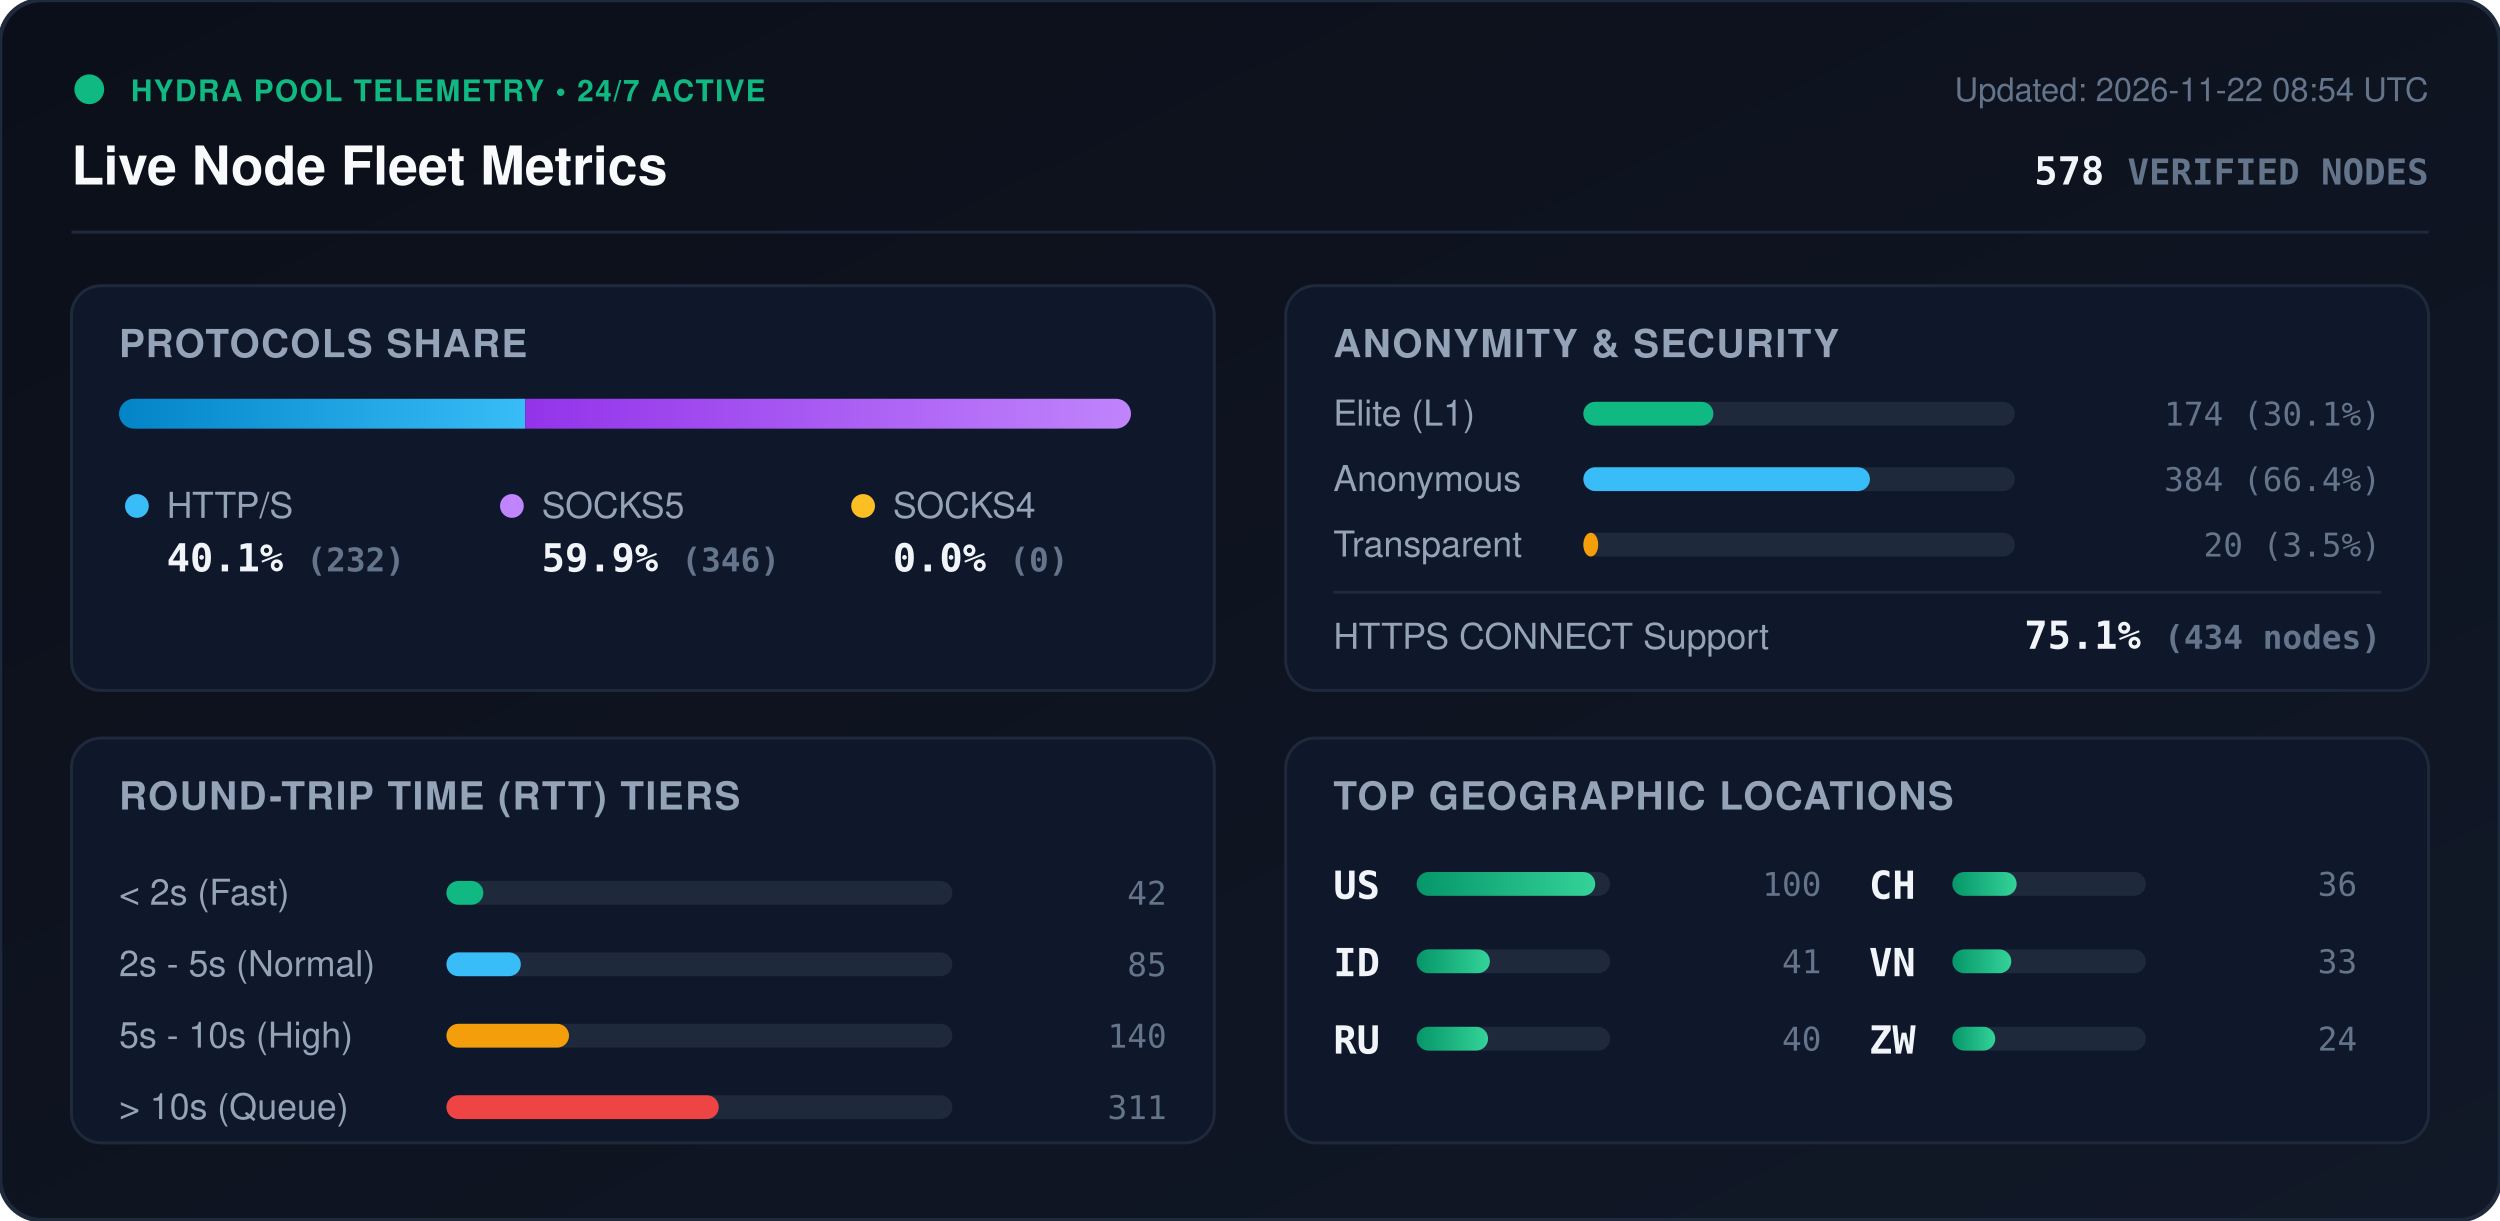
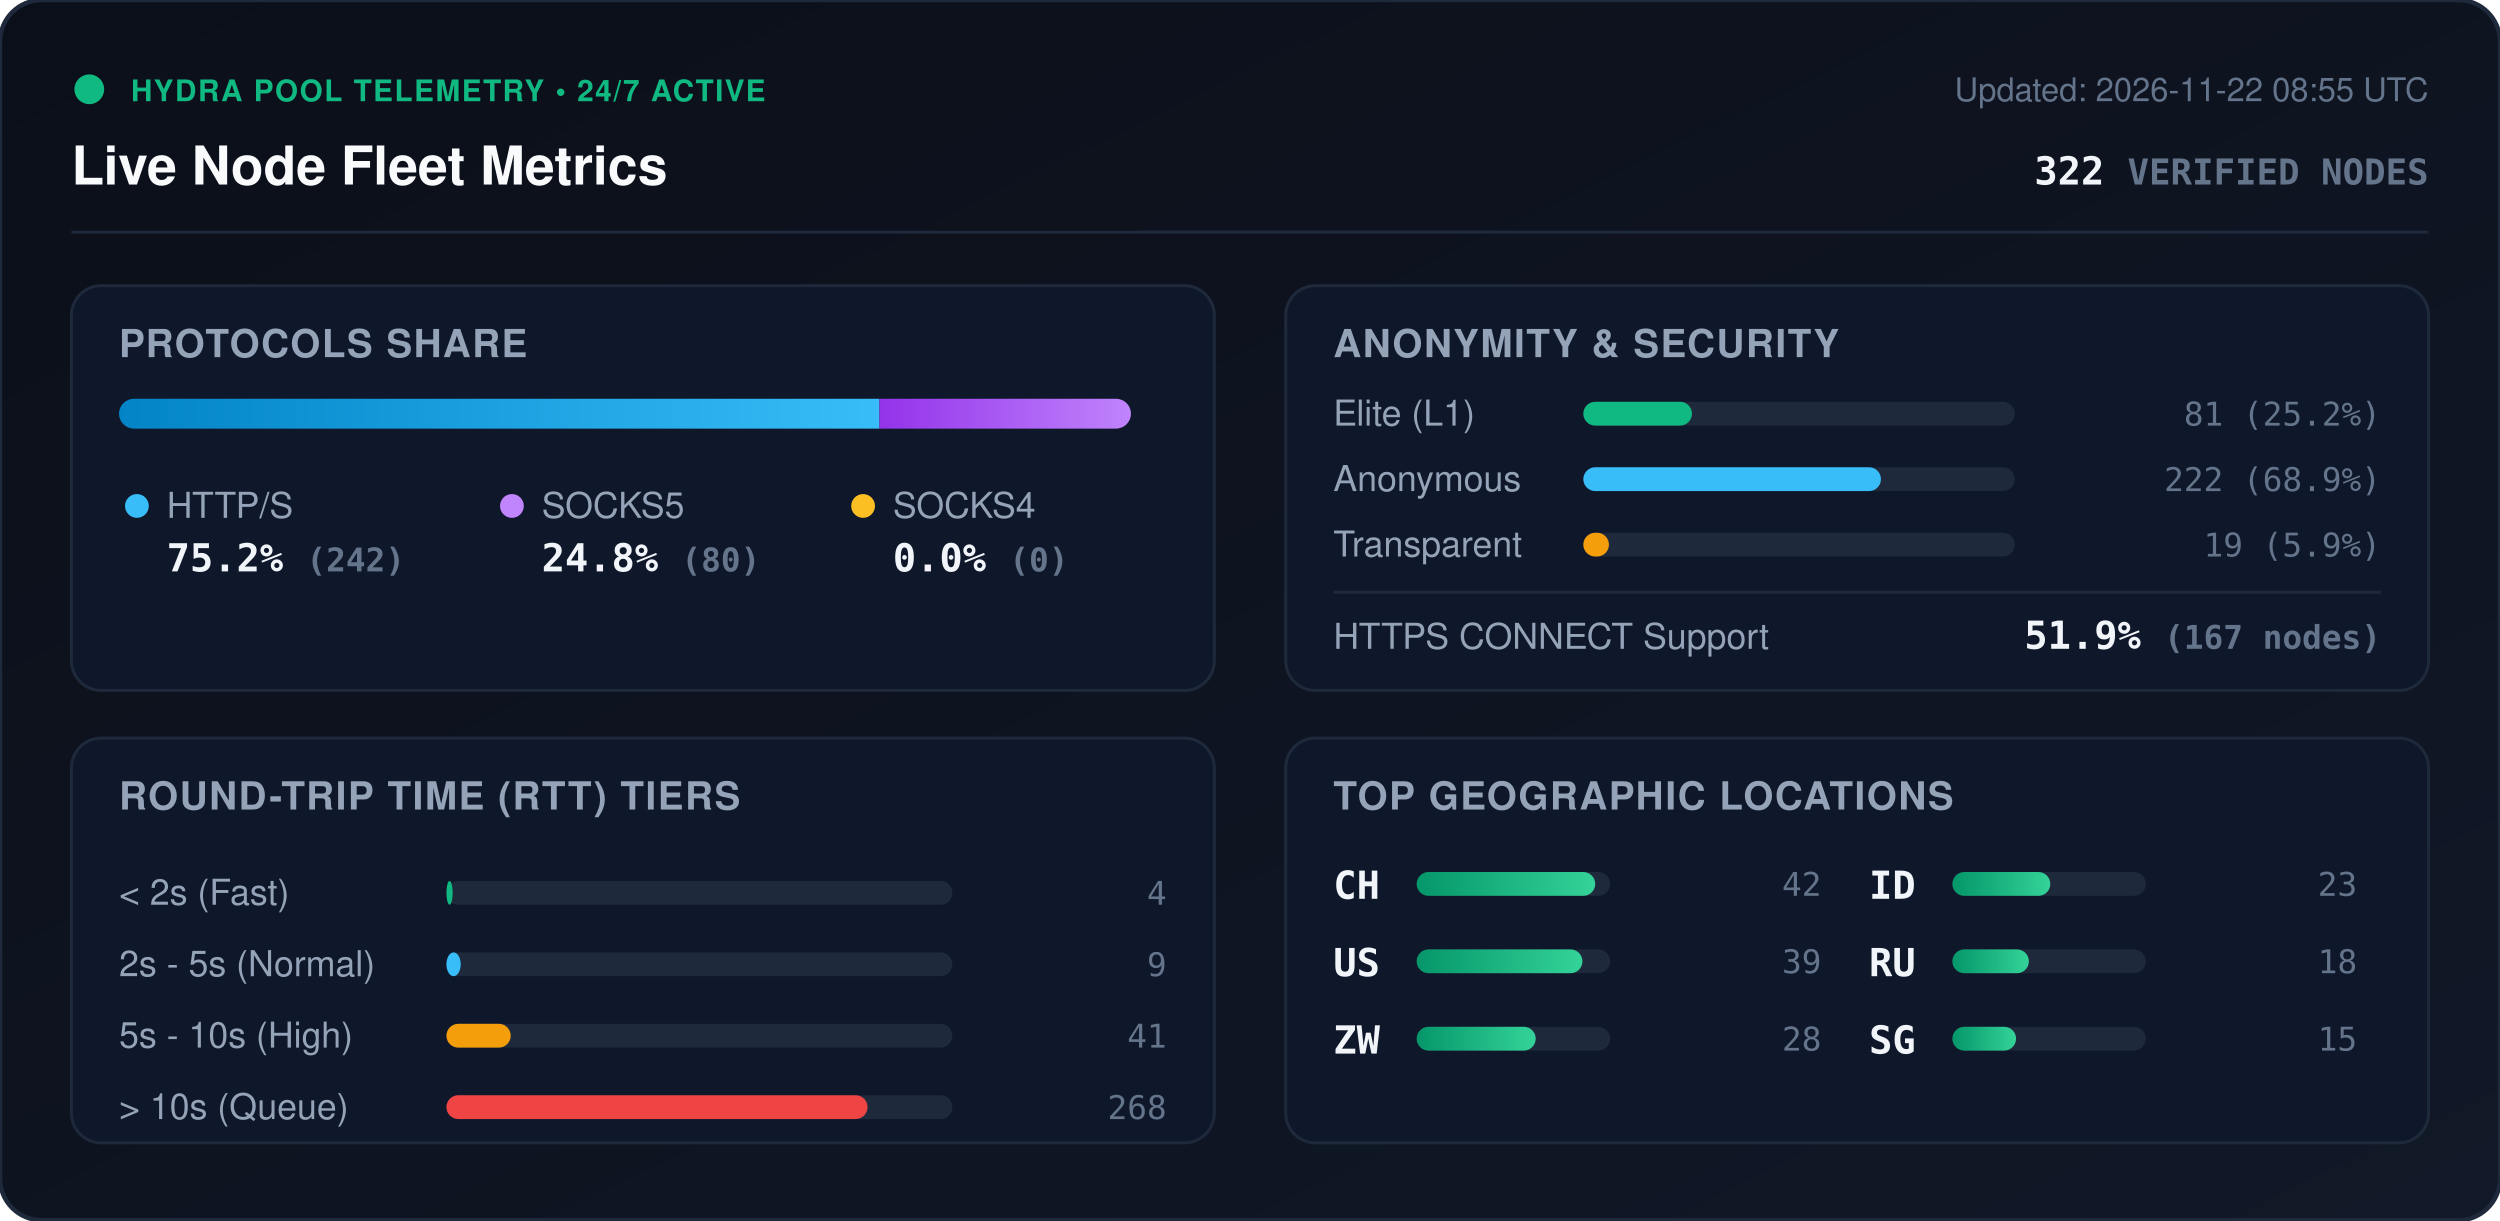
<svg xmlns="http://www.w3.org/2000/svg" viewBox="0 0 840 410" width="840" height="410" style="max-width: 100%; height: auto;">
  <defs>
    <linearGradient id="bg" x1="0%" y1="0%" x2="100%" y2="100%">
      <stop offset="0%" stop-color="#0b0f19" />
      <stop offset="100%" stop-color="#111827" />
    </linearGradient>
    <linearGradient id="bar-http" x1="0%" y1="0%" x2="100%" y2="0%">
      <stop offset="0%" stop-color="#0284c7" />
      <stop offset="100%" stop-color="#38bdf8" />
    </linearGradient>
    <linearGradient id="bar-socks5" x1="0%" y1="0%" x2="100%" y2="0%">
      <stop offset="0%" stop-color="#9333ea" />
      <stop offset="100%" stop-color="#c084fc" />
    </linearGradient>
    <linearGradient id="bar-socks4" x1="0%" y1="0%" x2="100%" y2="0%">
      <stop offset="0%" stop-color="#d97706" />
      <stop offset="100%" stop-color="#fbbf24" />
    </linearGradient>
    <linearGradient id="bar-green" x1="0%" y1="0%" x2="100%" y2="0%">
      <stop offset="0%" stop-color="#059669" />
      <stop offset="100%" stop-color="#34d399" />
    </linearGradient>
    <clipPath id="prog-track-clip">
      <rect width="340.0" height="10" rx="5" />
    </clipPath>
    <style>
      .title { font: 700 18px -apple-system, BlinkMacSystemFont, 'Segoe UI', Helvetica, Arial, sans-serif; fill: #f8fafc; }
      .sub { font: 500 11px -apple-system, BlinkMacSystemFont, 'Segoe UI', Helvetica, Arial, sans-serif; fill: #64748b; }
      .section-hdr { font: 600 13px -apple-system, BlinkMacSystemFont, 'Segoe UI', Helvetica, Arial, sans-serif; fill: #94a3b8; letter-spacing: 0.5px; }
      .metric-val { font: 700 13px -apple-system, BlinkMacSystemFont, 'Segoe UI', Helvetica, Arial, sans-serif; fill: #f1f5f9; }
      .metric-lbl { font: 500 12px -apple-system, BlinkMacSystemFont, 'Segoe UI', Helvetica, Arial, sans-serif; fill: #94a3b8; }
      .badge-txt { font: 700 10px -apple-system, BlinkMacSystemFont, 'Segoe UI', Helvetica, Arial, sans-serif; fill: #10b981; letter-spacing: 0.5px; }
      .mono { font-family: ui-monospace, SFMono-Regular, Menlo, Monaco, Consolas, monospace; }
      .pulse { animation: beacon 2s infinite ease-in-out; }
      @keyframes beacon { 0%, 100% { opacity: 1; } 50% { opacity: 0.35; } }
    </style>
  </defs>
  <rect width="840" height="410" rx="14" fill="url(#bg)" stroke="#1e293b" stroke-width="1.5" />
  <g transform="translate(24, 24)">
    <circle cx="6" cy="6" r="5" fill="#10b981" class="pulse" />
    <text x="20" y="10" class="badge-txt">HYDRA POOL TELEMETRY • 24/7 ACTIVE</text>
    <text x="0" y="38" class="title">Live Node Fleet Metrics</text>
-     <text x="792" y="10" text-anchor="end" class="sub">Updated: 2026-11-22 08:54 UTC</text>
-     <text x="792" y="38" text-anchor="end" class="metric-val mono" fill="#38bdf8">578 <tspan font-size="12" fill="#64748b">VERIFIED NODES</tspan>
+     <text x="792" y="10" text-anchor="end" class="sub">Updated: 2026-11-22 08:55 UTC</text>
+     <text x="792" y="38" text-anchor="end" class="metric-val mono" fill="#38bdf8">322 <tspan font-size="12" fill="#64748b">VERIFIED NODES</tspan>
    </text>
  </g>
  <line x1="24" y1="78" x2="816" y2="78" stroke="#1e293b" stroke-width="1" />
  <g transform="translate(24, 96)">
    <rect width="384" height="136" rx="10" fill="#0f172a" stroke="#1e293b" />
    <text x="16" y="24" class="section-hdr">PROTOCOLS SHARE</text>
    <g transform="translate(16, 38)">
      <rect width="340.0" height="10" rx="5" fill="#1e293b" />
      <g clip-path="url(#prog-track-clip)">
-         <rect x="0" width="136.5" height="10" fill="url(#bar-http)" />
-         <rect x="136.5" width="203.5" height="10" fill="url(#bar-socks5)" />
+         <rect x="0" width="255.5" height="10" fill="url(#bar-http)" />
+         <rect x="255.5" width="84.5" height="10" fill="url(#bar-socks5)" />
        <rect x="340.0" width="0.0" height="10" fill="url(#bar-socks4)" />
      </g>
    </g>
    <g transform="translate(16, 68)">
      <circle cx="6" cy="6" r="4" fill="#38bdf8" />
      <text x="16" y="10" class="metric-lbl">HTTP/S</text>
-       <text x="16" y="28" class="metric-val mono">40.1% <tspan font-size="11" fill="#64748b">(232)</tspan>
+       <text x="16" y="28" class="metric-val mono">75.2% <tspan font-size="11" fill="#64748b">(242)</tspan>
      </text>
      <circle cx="132" cy="6" r="4" fill="#c084fc" />
      <text x="142" y="10" class="metric-lbl">SOCKS5</text>
-       <text x="142" y="28" class="metric-val mono">59.9% <tspan font-size="11" fill="#64748b">(346)</tspan>
+       <text x="142" y="28" class="metric-val mono">24.8% <tspan font-size="11" fill="#64748b">(80)</tspan>
      </text>
      <circle cx="250" cy="6" r="4" fill="#fbbf24" />
      <text x="260" y="10" class="metric-lbl">SOCKS4</text>
      <text x="260" y="28" class="metric-val mono">0.0% <tspan font-size="11" fill="#64748b">(0)</tspan>
      </text>
    </g>
  </g>
  <g transform="translate(432, 96)">
    <rect width="384" height="136" rx="10" fill="#0f172a" stroke="#1e293b" />
    <text x="16" y="24" class="section-hdr">ANONYMITY &amp; SECURITY</text>
    <text x="16" y="47" class="metric-lbl">Elite (L1)</text>
    <rect x="100" y="39" width="145.0" height="8" rx="4" fill="#1e293b" />
-     <rect x="100" y="39" width="43.7" height="8" rx="4" fill="#10b981" />
-     <text x="368" y="47" text-anchor="end" class="mono sub" fill="#e2e8f0">174 (30.1%)</text>
+     <rect x="100" y="39" width="36.5" height="8" rx="4" fill="#10b981" />
+     <text x="368" y="47" text-anchor="end" class="mono sub" fill="#e2e8f0">81 (25.2%)</text>
    <text x="16" y="69" class="metric-lbl">Anonymous</text>
    <rect x="100" y="61" width="145.0" height="8" rx="4" fill="#1e293b" />
-     <rect x="100" y="61" width="96.3" height="8" rx="4" fill="#38bdf8" />
-     <text x="368" y="69" text-anchor="end" class="mono sub" fill="#e2e8f0">384 (66.4%)</text>
+     <rect x="100" y="61" width="100.0" height="8" rx="4" fill="#38bdf8" />
+     <text x="368" y="69" text-anchor="end" class="mono sub" fill="#e2e8f0">222 (68.9%)</text>
    <text x="16" y="91" class="metric-lbl">Transparent</text>
    <rect x="100" y="83" width="145.0" height="8" rx="4" fill="#1e293b" />
-     <rect x="100" y="83" width="5.0" height="8" rx="4" fill="#f59e0b" />
-     <text x="368" y="91" text-anchor="end" class="mono sub" fill="#e2e8f0">20 (3.5%)</text>
+     <rect x="100" y="83" width="8.6" height="8" rx="4" fill="#f59e0b" />
+     <text x="368" y="91" text-anchor="end" class="mono sub" fill="#e2e8f0">19 (5.9%)</text>
    <line x1="16" y1="103" x2="368" y2="103" stroke="#1e293b" stroke-width="1" />
    <text x="16" y="122" class="metric-lbl">HTTPS CONNECT Support</text>
-     <text x="368" y="122" text-anchor="end" class="metric-val mono" fill="#34d399">75.1% <tspan font-size="11" fill="#64748b">(434 nodes)</tspan>
+     <text x="368" y="122" text-anchor="end" class="metric-val mono" fill="#34d399">51.9% <tspan font-size="11" fill="#64748b">(167 nodes)</tspan>
    </text>
  </g>
  <g transform="translate(24, 248)">
    <rect width="384" height="136" rx="10" fill="#0f172a" stroke="#1e293b" />
    <text x="16" y="24" class="section-hdr">ROUND-TRIP TIME (RTT) TIERS</text>
    <g transform="translate(16, 42)">
      <text x="0" y="14" class="metric-lbl">&lt; 2s (Fast)</text>
      <rect x="110" y="6" width="170" height="8" rx="4" fill="#1e293b" />
-       <rect x="110" y="6" width="12.4" height="8" rx="4" fill="#10b981" />
-       <text x="352" y="14" text-anchor="end" class="mono sub">42</text>
+       <rect x="110" y="6" width="2.1" height="8" rx="4" fill="#10b981" />
+       <text x="352" y="14" text-anchor="end" class="mono sub">4</text>
      <text x="0" y="38" class="metric-lbl">2s - 5s (Normal)</text>
      <rect x="110" y="30" width="170" height="8" rx="4" fill="#1e293b" />
-       <rect x="110" y="30" width="25.0" height="8" rx="4" fill="#38bdf8" />
-       <text x="352" y="38" text-anchor="end" class="mono sub">85</text>
+       <rect x="110" y="30" width="4.8" height="8" rx="4" fill="#38bdf8" />
+       <text x="352" y="38" text-anchor="end" class="mono sub">9</text>
      <text x="0" y="62" class="metric-lbl">5s - 10s (High)</text>
      <rect x="110" y="54" width="170" height="8" rx="4" fill="#1e293b" />
-       <rect x="110" y="54" width="41.2" height="8" rx="4" fill="#f59e0b" />
-       <text x="352" y="62" text-anchor="end" class="mono sub">140</text>
+       <rect x="110" y="54" width="21.6" height="8" rx="4" fill="#f59e0b" />
+       <text x="352" y="62" text-anchor="end" class="mono sub">41</text>
      <text x="0" y="86" class="metric-lbl">&gt; 10s (Queue)</text>
      <rect x="110" y="78" width="170" height="8" rx="4" fill="#1e293b" />
-       <rect x="110" y="78" width="91.5" height="8" rx="4" fill="#ef4444" />
-       <text x="352" y="86" text-anchor="end" class="mono sub">311</text>
+       <rect x="110" y="78" width="141.5" height="8" rx="4" fill="#ef4444" />
+       <text x="352" y="86" text-anchor="end" class="mono sub">268</text>
    </g>
  </g>
  <g transform="translate(432, 248)">
    <rect width="384" height="136" rx="10" fill="#0f172a" stroke="#1e293b" />
    <text x="16" y="24" class="section-hdr">TOP GEOGRAPHIC LOCATIONS</text>
    <g transform="translate(16, 42)">
      <g transform="translate(0, 0)">
+         <text x="0" y="12" class="mono metric-val" font-size="12">CH</text>
+         <rect x="28" y="3" width="65" height="8" rx="4" fill="#1e293b" />
+         <rect x="28" y="3" width="60.0" height="8" rx="4" fill="url(#bar-green)" />
+         <text x="164" y="11" text-anchor="end" class="mono sub">42</text>
+       </g>
+       <g transform="translate(0, 26)">
        <text x="0" y="12" class="mono metric-val" font-size="12">US</text>
        <rect x="28" y="3" width="65" height="8" rx="4" fill="#1e293b" />
-         <rect x="28" y="3" width="60.0" height="8" rx="4" fill="url(#bar-green)" />
-         <text x="164" y="11" text-anchor="end" class="mono sub">100</text>
+         <rect x="28" y="3" width="55.7" height="8" rx="4" fill="url(#bar-green)" />
+         <text x="164" y="11" text-anchor="end" class="mono sub">39</text>
      </g>
-       <g transform="translate(0, 26)">
+       <g transform="translate(0, 52)">
+         <text x="0" y="12" class="mono metric-val" font-size="12">ZW</text>
+         <rect x="28" y="3" width="65" height="8" rx="4" fill="#1e293b" />
+         <rect x="28" y="3" width="40.0" height="8" rx="4" fill="url(#bar-green)" />
+         <text x="164" y="11" text-anchor="end" class="mono sub">28</text>
+       </g>
+       <g transform="translate(180, 0)">
        <text x="0" y="12" class="mono metric-val" font-size="12">ID</text>
        <rect x="28" y="3" width="65" height="8" rx="4" fill="#1e293b" />
-         <rect x="28" y="3" width="24.6" height="8" rx="4" fill="url(#bar-green)" />
-         <text x="164" y="11" text-anchor="end" class="mono sub">41</text>
+         <rect x="28" y="3" width="32.9" height="8" rx="4" fill="url(#bar-green)" />
+         <text x="164" y="11" text-anchor="end" class="mono sub">23</text>
      </g>
-       <g transform="translate(0, 52)">
+       <g transform="translate(180, 26)">
        <text x="0" y="12" class="mono metric-val" font-size="12">RU</text>
        <rect x="28" y="3" width="65" height="8" rx="4" fill="#1e293b" />
-         <rect x="28" y="3" width="24.0" height="8" rx="4" fill="url(#bar-green)" />
-         <text x="164" y="11" text-anchor="end" class="mono sub">40</text>
-       </g>
-       <g transform="translate(180, 0)">
-         <text x="0" y="12" class="mono metric-val" font-size="12">CH</text>
-         <rect x="28" y="3" width="65" height="8" rx="4" fill="#1e293b" />
-         <rect x="28" y="3" width="21.6" height="8" rx="4" fill="url(#bar-green)" />
-         <text x="164" y="11" text-anchor="end" class="mono sub">36</text>
-       </g>
-       <g transform="translate(180, 26)">
-         <text x="0" y="12" class="mono metric-val" font-size="12">VN</text>
-         <rect x="28" y="3" width="65" height="8" rx="4" fill="#1e293b" />
-         <rect x="28" y="3" width="19.8" height="8" rx="4" fill="url(#bar-green)" />
-         <text x="164" y="11" text-anchor="end" class="mono sub">33</text>
+         <rect x="28" y="3" width="25.7" height="8" rx="4" fill="url(#bar-green)" />
+         <text x="164" y="11" text-anchor="end" class="mono sub">18</text>
      </g>
      <g transform="translate(180, 52)">
-         <text x="0" y="12" class="mono metric-val" font-size="12">ZW</text>
+         <text x="0" y="12" class="mono metric-val" font-size="12">SG</text>
        <rect x="28" y="3" width="65" height="8" rx="4" fill="#1e293b" />
-         <rect x="28" y="3" width="14.4" height="8" rx="4" fill="url(#bar-green)" />
-         <text x="164" y="11" text-anchor="end" class="mono sub">24</text>
+         <rect x="28" y="3" width="21.4" height="8" rx="4" fill="url(#bar-green)" />
+         <text x="164" y="11" text-anchor="end" class="mono sub">15</text>
      </g>
    </g>
  </g>
</svg>
